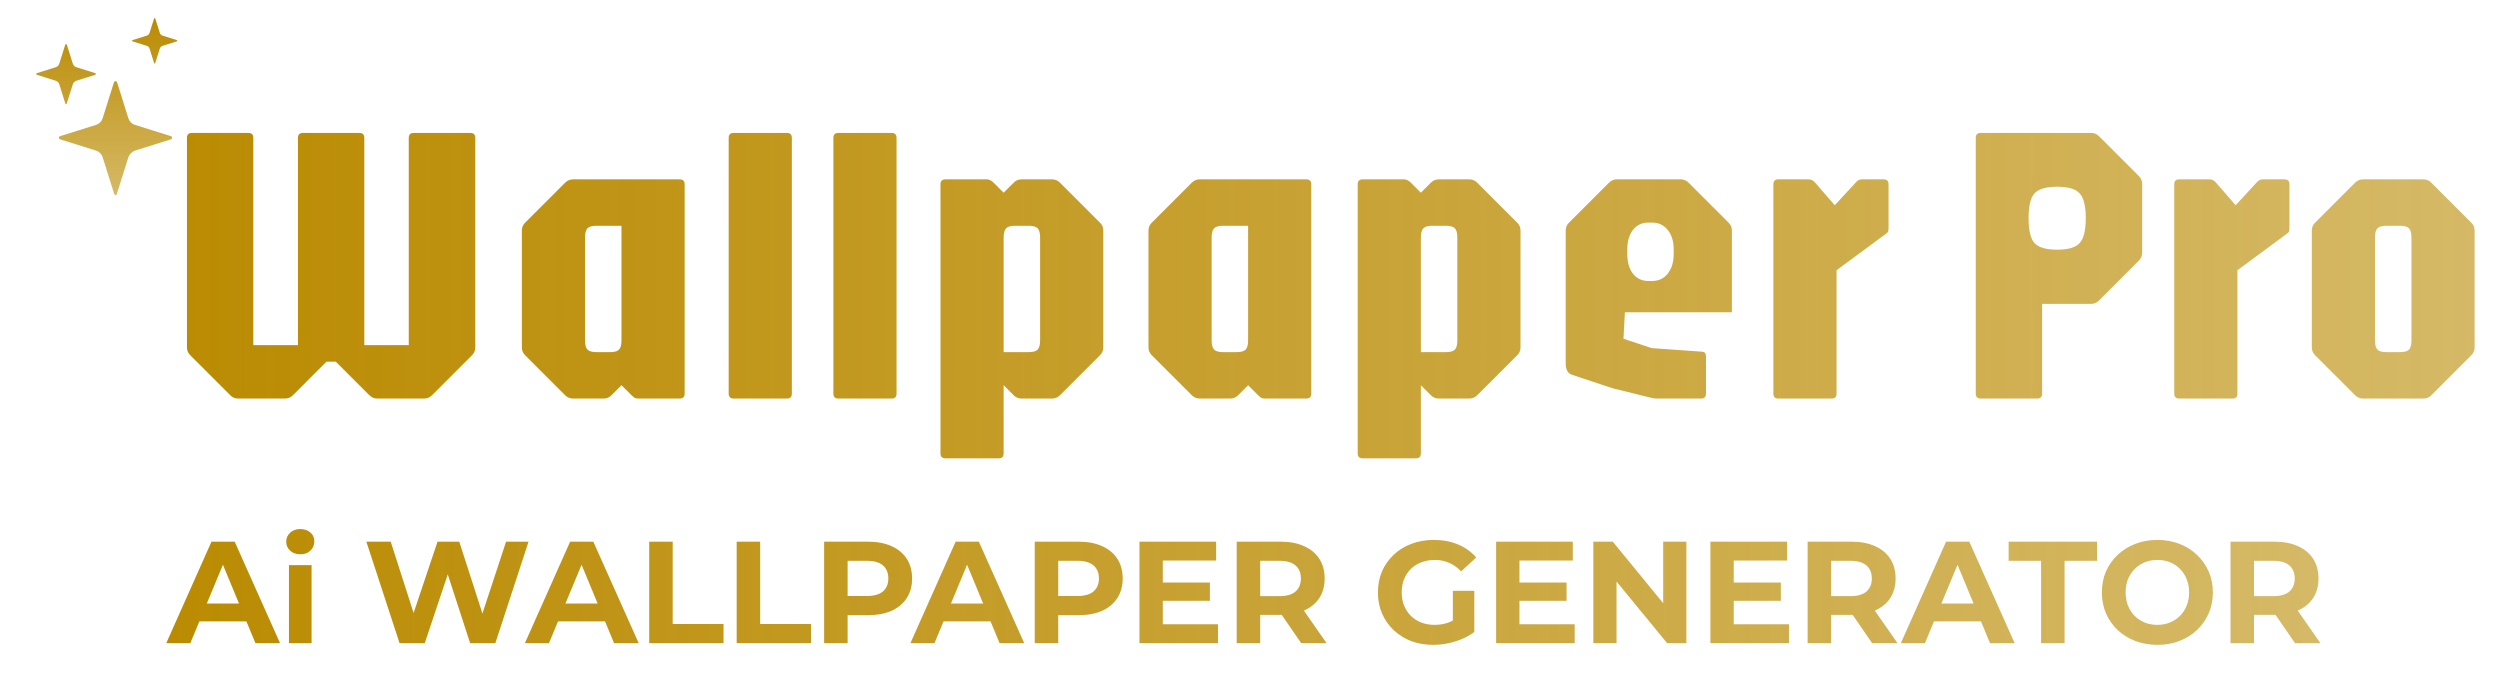
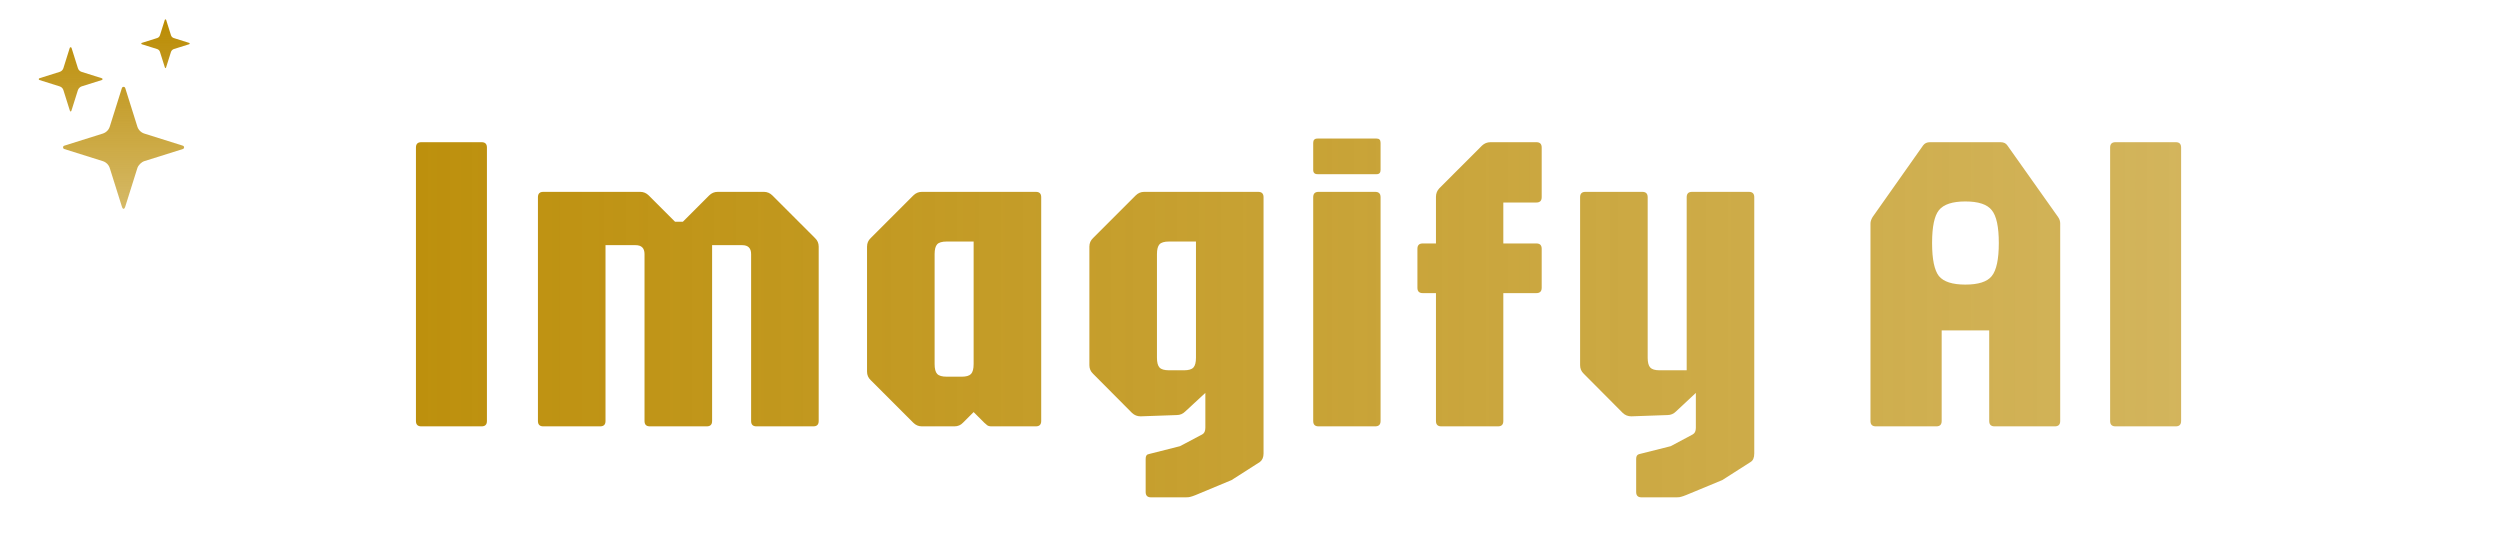
- <svg xmlns="http://www.w3.org/2000/svg" width="276" height="75" viewBox="0 0 276 75" fill="none">
-   <path fill-rule="evenodd" clip-rule="evenodd" d="M17.076 2C17.045 2 17.017 2.02 17.008 2.051L16.508 3.639C16.465 3.776 16.357 3.884 16.22 3.927L14.632 4.427C14.564 4.447 14.564 4.544 14.632 4.565L16.22 5.064C16.357 5.108 16.465 5.215 16.508 5.353L17.008 6.941C17.046 7.062 17.108 7.062 17.146 6.941C17.312 6.412 17.478 5.882 17.645 5.353C17.683 5.232 17.812 5.102 17.934 5.064L19.522 4.565C19.59 4.544 19.59 4.447 19.522 4.427L17.934 3.927C17.796 3.884 17.689 3.776 17.645 3.639L17.146 2.051C17.136 2.02 17.108 2 17.076 2ZM7.291 4.875C7.249 4.875 7.213 4.903 7.2 4.942L6.542 7.036C6.484 7.218 6.342 7.36 6.161 7.417L4.067 8.076C3.978 8.104 3.978 8.23 4.067 8.257L6.161 8.916C6.342 8.973 6.484 9.114 6.542 9.296L7.2 11.39C7.25 11.55 7.332 11.55 7.382 11.39C7.602 10.692 7.821 9.994 8.041 9.296C8.091 9.136 8.261 8.966 8.421 8.916L10.515 8.257C10.604 8.23 10.604 8.103 10.515 8.076L8.421 7.417C8.239 7.36 8.097 7.218 8.041 7.036L7.382 4.942C7.369 4.903 7.333 4.875 7.291 4.875ZM12.752 8.962C12.673 8.962 12.603 9.014 12.579 9.089L11.33 13.063C11.222 13.407 10.952 13.677 10.608 13.785L6.635 15.034C6.466 15.087 6.466 15.326 6.635 15.38L10.608 16.629C10.952 16.738 11.222 17.007 11.33 17.351L12.579 21.324C12.674 21.628 12.829 21.628 12.925 21.324C13.341 20 13.757 18.676 14.174 17.351C14.269 17.047 14.592 16.724 14.896 16.629L18.869 15.38C19.039 15.327 19.039 15.088 18.869 15.034L14.896 13.785C14.552 13.677 14.282 13.407 14.174 13.063L12.925 9.089C12.901 9.014 12.831 8.962 12.752 8.962Z" fill="url(#paint0_linear_56_883)" />
-   <path d="M26.294 44C25.942 44 25.649 43.875 25.414 43.626L21.014 39.226C20.765 38.991 20.64 38.698 20.64 38.346V15.224C20.64 14.857 20.823 14.674 21.19 14.674H27.416C27.783 14.674 27.966 14.857 27.966 15.224V38.104H32.894V15.224C32.894 14.857 33.077 14.674 33.444 14.674H39.67C40.037 14.674 40.22 14.857 40.22 15.224V38.104H45.126V15.224C45.126 14.857 45.309 14.674 45.676 14.674H51.924C52.291 14.674 52.474 14.857 52.474 15.224V38.346C52.474 38.698 52.349 38.991 52.1 39.226L47.7 43.626C47.451 43.875 47.157 44 46.82 44H41.65C41.313 44 41.019 43.875 40.77 43.626L37.074 39.93H36.04L32.344 43.626C32.095 43.875 31.801 44 31.464 44H26.294ZM63.265 44C62.928 44 62.634 43.875 62.385 43.626L57.985 39.226C57.736 38.991 57.611 38.698 57.611 38.346V25.454C57.611 25.102 57.736 24.809 57.985 24.574L62.385 20.174C62.634 19.925 62.928 19.8 63.265 19.8H75.035C75.402 19.8 75.585 19.983 75.585 20.35V43.45C75.585 43.817 75.402 44 75.035 44H70.459C70.268 44 70.122 43.963 70.019 43.89C69.931 43.817 69.828 43.729 69.711 43.626L68.611 42.526L67.511 43.626C67.276 43.875 66.983 44 66.631 44H63.265ZM65.839 38.874H67.379C67.848 38.874 68.171 38.779 68.347 38.588C68.523 38.397 68.611 38.06 68.611 37.576V24.926H65.839C65.355 24.926 65.025 25.021 64.849 25.212C64.673 25.403 64.585 25.74 64.585 26.224V37.576C64.585 38.06 64.673 38.397 64.849 38.588C65.025 38.779 65.355 38.874 65.839 38.874ZM80.996 44C80.63 44 80.446 43.817 80.446 43.45V15.224C80.446 14.857 80.63 14.674 80.996 14.674H86.87C87.237 14.674 87.42 14.857 87.42 15.224V43.45C87.42 43.817 87.237 44 86.87 44H80.996ZM92.555 44C92.188 44 92.005 43.817 92.005 43.45V15.224C92.005 14.857 92.188 14.674 92.555 14.674H98.429C98.796 14.674 98.979 14.857 98.979 15.224V43.45C98.979 43.817 98.796 44 98.429 44H92.555ZM104.378 50.6C104.011 50.6 103.828 50.417 103.828 50.05V20.35C103.828 19.983 104.011 19.8 104.378 19.8H108.932C109.196 19.8 109.452 19.925 109.702 20.174L110.802 21.274L111.902 20.174C112.136 19.925 112.43 19.8 112.782 19.8H116.148C116.485 19.8 116.778 19.925 117.028 20.174L121.428 24.574C121.677 24.809 121.802 25.102 121.802 25.454V38.346C121.802 38.698 121.677 38.991 121.428 39.226L117.028 43.626C116.778 43.875 116.485 44 116.148 44H112.782C112.43 44 112.136 43.875 111.902 43.626L110.802 42.526V50.05C110.802 50.417 110.618 50.6 110.252 50.6H104.378ZM110.802 38.874H113.574C114.058 38.874 114.388 38.779 114.564 38.588C114.74 38.397 114.828 38.06 114.828 37.576V26.224C114.828 25.74 114.74 25.403 114.564 25.212C114.388 25.021 114.058 24.926 113.574 24.926H112.034C111.564 24.926 111.242 25.021 111.066 25.212C110.89 25.403 110.802 25.74 110.802 26.224V38.874ZM132.445 44C132.107 44 131.814 43.875 131.565 43.626L127.165 39.226C126.915 38.991 126.791 38.698 126.791 38.346V25.454C126.791 25.102 126.915 24.809 127.165 24.574L131.565 20.174C131.814 19.925 132.107 19.8 132.445 19.8H144.215C144.581 19.8 144.765 19.983 144.765 20.35V43.45C144.765 43.817 144.581 44 144.215 44H139.639C139.448 44 139.301 43.963 139.199 43.89C139.111 43.817 139.008 43.729 138.891 43.626L137.791 42.526L136.691 43.626C136.456 43.875 136.163 44 135.811 44H132.445ZM135.019 38.874H136.559C137.028 38.874 137.351 38.779 137.527 38.588C137.703 38.397 137.791 38.06 137.791 37.576V24.926H135.019C134.535 24.926 134.205 25.021 134.029 25.212C133.853 25.403 133.765 25.74 133.765 26.224V37.576C133.765 38.06 133.853 38.397 134.029 38.588C134.205 38.779 134.535 38.874 135.019 38.874ZM150.44 50.6C150.073 50.6 149.89 50.417 149.89 50.05V20.35C149.89 19.983 150.073 19.8 150.44 19.8H154.994C155.258 19.8 155.515 19.925 155.764 20.174L156.864 21.274L157.964 20.174C158.199 19.925 158.492 19.8 158.844 19.8H162.21C162.547 19.8 162.841 19.925 163.09 20.174L167.49 24.574C167.739 24.809 167.864 25.102 167.864 25.454V38.346C167.864 38.698 167.739 38.991 167.49 39.226L163.09 43.626C162.841 43.875 162.547 44 162.21 44H158.844C158.492 44 158.199 43.875 157.964 43.626L156.864 42.526V50.05C156.864 50.417 156.681 50.6 156.314 50.6H150.44ZM156.864 38.874H159.636C160.12 38.874 160.45 38.779 160.626 38.588C160.802 38.397 160.89 38.06 160.89 37.576V26.224C160.89 25.74 160.802 25.403 160.626 25.212C160.45 25.021 160.12 24.926 159.636 24.926H158.096C157.627 24.926 157.304 25.021 157.128 25.212C156.952 25.403 156.864 25.74 156.864 26.224V38.874ZM182.863 44C182.717 44 182.555 43.978 182.379 43.934C182.218 43.89 182.064 43.853 181.917 43.824L178.001 42.856L173.513 41.36C173.073 41.213 172.853 40.788 172.853 40.084V25.454C172.853 25.102 172.978 24.809 173.227 24.574L177.627 20.174C177.877 19.925 178.17 19.8 178.507 19.8H185.547C185.885 19.8 186.178 19.925 186.427 20.174L190.827 24.574C191.077 24.809 191.201 25.102 191.201 25.454V34.474H179.387L179.233 37.4L182.357 38.434L187.967 38.83C188.217 38.874 188.341 39.043 188.341 39.336V43.45C188.341 43.817 188.158 44 187.791 44H182.863ZM181.983 31.02H182.401C183.12 31.02 183.692 30.749 184.117 30.206C184.557 29.663 184.777 28.93 184.777 28.006V27.566C184.777 26.657 184.557 25.931 184.117 25.388C183.692 24.845 183.12 24.574 182.401 24.574H181.961C181.257 24.574 180.693 24.845 180.267 25.388C179.857 25.931 179.651 26.657 179.651 27.566V28.006C179.651 28.93 179.857 29.663 180.267 30.206C180.693 30.749 181.265 31.02 181.983 31.02ZM196.331 44C195.964 44 195.781 43.817 195.781 43.45V20.35C195.781 19.983 195.964 19.8 196.331 19.8H199.675C199.953 19.8 200.195 19.925 200.401 20.174L202.557 22.66L204.955 20.064C205.116 19.888 205.321 19.8 205.571 19.8H207.947C208.313 19.8 208.497 19.983 208.497 20.35V25.08C208.497 25.315 208.482 25.476 208.453 25.564C208.423 25.637 208.343 25.718 208.211 25.806L202.755 29.832V43.45C202.755 43.817 202.571 44 202.205 44H196.331ZM218.674 44C218.308 44 218.124 43.817 218.124 43.45V15.224C218.124 14.857 218.308 14.674 218.674 14.674H230.84C231.192 14.674 231.486 14.791 231.72 15.026L236.12 19.426C236.37 19.675 236.494 19.969 236.494 20.306V27.896C236.494 28.248 236.37 28.541 236.12 28.776L231.72 33.176C231.486 33.425 231.192 33.55 230.84 33.55H225.45V43.45C225.45 43.817 225.267 44 224.9 44H218.674ZM227.1 27.566C228.318 27.566 229.146 27.324 229.586 26.84C230.041 26.356 230.268 25.439 230.268 24.09C230.268 22.741 230.041 21.824 229.586 21.34C229.146 20.856 228.318 20.614 227.1 20.614C225.898 20.614 225.069 20.856 224.614 21.34C224.174 21.824 223.954 22.741 223.954 24.09C223.954 25.439 224.174 26.356 224.614 26.84C225.069 27.324 225.898 27.566 227.1 27.566ZM240.588 44C240.222 44 240.038 43.817 240.038 43.45V20.35C240.038 19.983 240.222 19.8 240.588 19.8H243.932C244.211 19.8 244.453 19.925 244.658 20.174L246.814 22.66L249.212 20.064C249.374 19.888 249.579 19.8 249.828 19.8H252.204C252.571 19.8 252.754 19.983 252.754 20.35V25.08C252.754 25.315 252.74 25.476 252.71 25.564C252.681 25.637 252.6 25.718 252.468 25.806L247.012 29.832V43.45C247.012 43.817 246.829 44 246.462 44H240.588ZM260.878 44C260.541 44 260.248 43.875 259.998 43.626L255.598 39.226C255.349 38.991 255.224 38.698 255.224 38.346V25.454C255.224 25.102 255.349 24.809 255.598 24.574L259.998 20.174C260.248 19.925 260.541 19.8 260.878 19.8H267.544C267.896 19.8 268.19 19.925 268.424 20.174L272.824 24.574C273.074 24.809 273.198 25.102 273.198 25.454V38.346C273.198 38.698 273.074 38.991 272.824 39.226L268.424 43.626C268.19 43.875 267.896 44 267.544 44H260.878ZM263.452 38.874H264.992C265.462 38.874 265.784 38.779 265.96 38.588C266.136 38.397 266.224 38.06 266.224 37.576V26.224C266.224 25.74 266.136 25.403 265.96 25.212C265.784 25.021 265.462 24.926 264.992 24.926H263.452C262.968 24.926 262.638 25.021 262.462 25.212C262.286 25.403 262.198 25.74 262.198 26.224V37.576C262.198 38.06 262.286 38.397 262.462 38.588C262.638 38.779 262.968 38.874 263.452 38.874Z" fill="url(#paint1_linear_56_883)" />
-   <path d="M18.356 71L23.348 59.8H25.908L30.916 71H28.196L24.1 61.112H25.124L21.012 71H18.356ZM20.852 68.6L21.54 66.632H27.3L28.004 68.6H20.852ZM31.902 71V62.392H34.398V71H31.902ZM33.15 61.192C32.691 61.192 32.318 61.059 32.03 60.792C31.742 60.525 31.598 60.195 31.598 59.8C31.598 59.405 31.742 59.075 32.03 58.808C32.318 58.541 32.691 58.408 33.15 58.408C33.609 58.408 33.982 58.536 34.27 58.792C34.558 59.037 34.702 59.357 34.702 59.752C34.702 60.168 34.558 60.515 34.27 60.792C33.993 61.059 33.619 61.192 33.15 61.192ZM44.11 71L40.446 59.8H43.134L46.318 69.72H44.974L48.302 59.8H50.702L53.902 69.72H52.606L55.87 59.8H58.35L54.686 71H51.902L49.07 62.296H49.806L46.894 71H44.11ZM57.95 71L62.942 59.8H65.502L70.51 71H67.79L63.694 61.112H64.718L60.606 71H57.95ZM60.446 68.6L61.134 66.632H66.894L67.598 68.6H60.446ZM71.672 71V59.8H74.264V68.888H79.88V71H71.672ZM81.328 71V59.8H83.92V68.888H89.536V71H81.328ZM90.984 71V59.8H95.832C96.835 59.8 97.699 59.965 98.424 60.296C99.15 60.616 99.71 61.08 100.104 61.688C100.499 62.296 100.696 63.021 100.696 63.864C100.696 64.696 100.499 65.416 100.104 66.024C99.71 66.632 99.15 67.101 98.424 67.432C97.699 67.752 96.835 67.912 95.832 67.912H92.424L93.576 66.744V71H90.984ZM93.576 67.032L92.424 65.8H95.688C96.488 65.8 97.086 65.629 97.48 65.288C97.875 64.947 98.072 64.472 98.072 63.864C98.072 63.245 97.875 62.765 97.48 62.424C97.086 62.083 96.488 61.912 95.688 61.912H92.424L93.576 60.68V67.032ZM100.512 71L105.504 59.8H108.064L113.072 71H110.352L106.256 61.112H107.28L103.168 71H100.512ZM103.008 68.6L103.696 66.632H109.456L110.16 68.6H103.008ZM114.234 71V59.8H119.082C120.085 59.8 120.949 59.965 121.674 60.296C122.4 60.616 122.96 61.08 123.354 61.688C123.749 62.296 123.946 63.021 123.946 63.864C123.946 64.696 123.749 65.416 123.354 66.024C122.96 66.632 122.4 67.101 121.674 67.432C120.949 67.752 120.085 67.912 119.082 67.912H115.674L116.826 66.744V71H114.234ZM116.826 67.032L115.674 65.8H118.938C119.738 65.8 120.336 65.629 120.73 65.288C121.125 64.947 121.322 64.472 121.322 63.864C121.322 63.245 121.125 62.765 120.73 62.424C120.336 62.083 119.738 61.912 118.938 61.912H115.674L116.826 60.68V67.032ZM128.181 64.312H133.573V66.328H128.181V64.312ZM128.373 68.92H134.469V71H125.797V59.8H134.261V61.88H128.373V68.92ZM136.531 71V59.8H141.379C142.382 59.8 143.246 59.965 143.971 60.296C144.696 60.616 145.256 61.08 145.651 61.688C146.046 62.296 146.243 63.021 146.243 63.864C146.243 64.696 146.046 65.416 145.651 66.024C145.256 66.621 144.696 67.08 143.971 67.4C143.246 67.72 142.382 67.88 141.379 67.88H137.971L139.123 66.744V71H136.531ZM143.651 71L140.851 66.936H143.619L146.451 71H143.651ZM139.123 67.032L137.971 65.816H141.235C142.035 65.816 142.632 65.645 143.027 65.304C143.422 64.952 143.619 64.472 143.619 63.864C143.619 63.245 143.422 62.765 143.027 62.424C142.632 62.083 142.035 61.912 141.235 61.912H137.971L139.123 60.68V67.032ZM158.236 71.192C157.351 71.192 156.535 71.053 155.788 70.776C155.052 70.488 154.407 70.083 153.852 69.56C153.308 69.037 152.881 68.424 152.572 67.72C152.273 67.016 152.124 66.243 152.124 65.4C152.124 64.557 152.273 63.784 152.572 63.08C152.881 62.376 153.313 61.763 153.868 61.24C154.423 60.717 155.073 60.317 155.82 60.04C156.567 59.752 157.388 59.608 158.284 59.608C159.276 59.608 160.167 59.773 160.956 60.104C161.756 60.435 162.428 60.915 162.972 61.544L161.308 63.08C160.903 62.653 160.46 62.339 159.98 62.136C159.5 61.923 158.977 61.816 158.412 61.816C157.868 61.816 157.372 61.901 156.924 62.072C156.476 62.243 156.087 62.488 155.756 62.808C155.436 63.128 155.185 63.507 155.004 63.944C154.833 64.381 154.748 64.867 154.748 65.4C154.748 65.923 154.833 66.403 155.004 66.84C155.185 67.277 155.436 67.661 155.756 67.992C156.087 68.312 156.471 68.557 156.908 68.728C157.356 68.899 157.847 68.984 158.38 68.984C158.892 68.984 159.388 68.904 159.868 68.744C160.359 68.573 160.833 68.291 161.292 67.896L162.764 69.768C162.156 70.227 161.447 70.579 160.636 70.824C159.836 71.069 159.036 71.192 158.236 71.192ZM160.396 69.432V65.224H162.764V69.768L160.396 69.432ZM167.556 64.312H172.948V66.328H167.556V64.312ZM167.748 68.92H173.844V71H165.172V59.8H173.636V61.88H167.748V68.92ZM175.906 71V59.8H178.05L184.658 67.864H183.618V59.8H186.178V71H184.05L177.426 62.936H178.466V71H175.906ZM191.212 64.312H196.604V66.328H191.212V64.312ZM191.404 68.92H197.5V71H188.828V59.8H197.292V61.88H191.404V68.92ZM199.562 71V59.8H204.41C205.413 59.8 206.277 59.965 207.002 60.296C207.728 60.616 208.288 61.08 208.682 61.688C209.077 62.296 209.274 63.021 209.274 63.864C209.274 64.696 209.077 65.416 208.682 66.024C208.288 66.621 207.728 67.08 207.002 67.4C206.277 67.72 205.413 67.88 204.41 67.88H201.002L202.154 66.744V71H199.562ZM206.682 71L203.882 66.936H206.65L209.482 71H206.682ZM202.154 67.032L201.002 65.816H204.266C205.066 65.816 205.664 65.645 206.058 65.304C206.453 64.952 206.65 64.472 206.65 63.864C206.65 63.245 206.453 62.765 206.058 62.424C205.664 62.083 205.066 61.912 204.266 61.912H201.002L202.154 60.68V67.032ZM209.856 71L214.848 59.8H217.408L222.416 71H219.696L215.6 61.112H216.624L212.512 71H209.856ZM212.352 68.6L213.04 66.632H218.8L219.504 68.6H212.352ZM225.336 71V61.912H221.752V59.8H231.512V61.912H227.928V71H225.336ZM238.19 71.192C237.305 71.192 236.483 71.048 235.726 70.76C234.979 70.472 234.329 70.067 233.774 69.544C233.23 69.021 232.803 68.408 232.494 67.704C232.195 67 232.046 66.232 232.046 65.4C232.046 64.568 232.195 63.8 232.494 63.096C232.803 62.392 233.235 61.779 233.79 61.256C234.345 60.733 234.995 60.328 235.742 60.04C236.489 59.752 237.299 59.608 238.174 59.608C239.059 59.608 239.87 59.752 240.606 60.04C241.353 60.328 241.998 60.733 242.542 61.256C243.097 61.779 243.529 62.392 243.838 63.096C244.147 63.789 244.302 64.557 244.302 65.4C244.302 66.232 244.147 67.005 243.838 67.72C243.529 68.424 243.097 69.037 242.542 69.56C241.998 70.072 241.353 70.472 240.606 70.76C239.87 71.048 239.065 71.192 238.19 71.192ZM238.174 68.984C238.675 68.984 239.134 68.899 239.55 68.728C239.977 68.557 240.35 68.312 240.67 67.992C240.99 67.672 241.235 67.293 241.406 66.856C241.587 66.419 241.678 65.933 241.678 65.4C241.678 64.867 241.587 64.381 241.406 63.944C241.235 63.507 240.99 63.128 240.67 62.808C240.361 62.488 239.993 62.243 239.566 62.072C239.139 61.901 238.675 61.816 238.174 61.816C237.673 61.816 237.209 61.901 236.782 62.072C236.366 62.243 235.998 62.488 235.678 62.808C235.358 63.128 235.107 63.507 234.926 63.944C234.755 64.381 234.67 64.867 234.67 65.4C234.67 65.923 234.755 66.408 234.926 66.856C235.107 67.293 235.353 67.672 235.662 67.992C235.982 68.312 236.355 68.557 236.782 68.728C237.209 68.899 237.673 68.984 238.174 68.984ZM246.25 71V59.8H251.098C252.101 59.8 252.965 59.965 253.69 60.296C254.415 60.616 254.975 61.08 255.37 61.688C255.765 62.296 255.962 63.021 255.962 63.864C255.962 64.696 255.765 65.416 255.37 66.024C254.975 66.621 254.415 67.08 253.69 67.4C252.965 67.72 252.101 67.88 251.098 67.88H247.69L248.842 66.744V71H246.25ZM253.37 71L250.57 66.936H253.338L256.17 71H253.37ZM248.842 67.032L247.69 65.816H250.954C251.754 65.816 252.351 65.645 252.746 65.304C253.141 64.952 253.338 64.472 253.338 63.864C253.338 63.245 253.141 62.765 252.746 62.424C252.351 62.083 251.754 61.912 250.954 61.912H247.69L248.842 60.68V67.032Z" fill="url(#paint2_linear_56_883)" />
+ <svg xmlns="http://www.w3.org/2000/svg" width="258" height="55" viewBox="0 0 258 55" fill="none">
+   <path fill-rule="evenodd" clip-rule="evenodd" d="M17.076 2C17.045 2 17.017 2.02 17.008 2.051L16.508 3.639C16.465 3.776 16.357 3.884 16.22 3.927L14.632 4.427C14.564 4.447 14.564 4.544 14.632 4.565L16.22 5.064C16.357 5.108 16.465 5.215 16.508 5.353L17.008 6.941C17.046 7.062 17.108 7.062 17.146 6.941C17.312 6.412 17.478 5.882 17.645 5.353C17.683 5.232 17.812 5.102 17.934 5.064L19.522 4.565C19.59 4.544 19.59 4.447 19.522 4.427L17.934 3.927C17.796 3.884 17.689 3.776 17.645 3.639L17.146 2.051C17.136 2.02 17.108 2 17.076 2ZM7.291 4.875C7.249 4.875 7.213 4.903 7.2 4.942L6.542 7.036C6.484 7.218 6.342 7.36 6.161 7.417L4.067 8.076C3.978 8.104 3.978 8.23 4.067 8.257L6.161 8.916C6.342 8.973 6.484 9.114 6.542 9.296L7.2 11.39C7.25 11.55 7.332 11.55 7.382 11.39C7.602 10.692 7.821 9.994 8.041 9.296C8.091 9.136 8.261 8.966 8.421 8.916L10.515 8.257C10.604 8.23 10.604 8.103 10.515 8.076L8.421 7.417C8.239 7.36 8.097 7.218 8.041 7.036L7.382 4.942C7.369 4.903 7.333 4.875 7.291 4.875ZM12.752 8.962C12.673 8.962 12.603 9.014 12.579 9.089L11.33 13.063C11.222 13.407 10.952 13.677 10.608 13.785L6.635 15.034C6.466 15.087 6.466 15.326 6.635 15.38L10.608 16.629C10.952 16.738 11.222 17.007 11.33 17.351L12.579 21.324C12.674 21.628 12.829 21.628 12.925 21.324C13.341 20 13.757 18.676 14.174 17.351C14.269 17.047 14.592 16.724 14.896 16.629L18.869 15.38C19.039 15.327 19.039 15.088 18.869 15.034L14.896 13.785C14.552 13.677 14.282 13.407 14.174 13.063L12.925 9.089C12.901 9.014 12.831 8.962 12.752 8.962Z" fill="url(#paint0_linear_56_884)" />
+   <path d="M43.475 44C43.108 44 42.925 43.817 42.925 43.45V15.224C42.925 14.857 43.108 14.674 43.475 14.674H49.701C50.068 14.674 50.251 14.857 50.251 15.224V43.45C50.251 43.817 50.068 44 49.701 44H43.475ZM56.065 44C55.698 44 55.515 43.817 55.515 43.45V20.35C55.515 19.983 55.698 19.8 56.065 19.8H66.075C66.412 19.8 66.706 19.925 66.955 20.174L69.661 22.88H70.475L73.181 20.174C73.43 19.925 73.724 19.8 74.061 19.8H78.835C79.172 19.8 79.466 19.925 79.715 20.174L84.115 24.574C84.364 24.809 84.489 25.102 84.489 25.454V43.45C84.489 43.817 84.306 44 83.939 44H78.065C77.698 44 77.515 43.817 77.515 43.45V26.224C77.515 25.608 77.207 25.3 76.591 25.3H73.489V43.45C73.489 43.817 73.306 44 72.939 44H67.065C66.698 44 66.515 43.817 66.515 43.45V26.224C66.515 25.608 66.207 25.3 65.591 25.3H62.489V43.45C62.489 43.817 62.306 44 61.939 44H56.065ZM95.132 44C94.795 44 94.501 43.875 94.252 43.626L89.852 39.226C89.603 38.991 89.478 38.698 89.478 38.346V25.454C89.478 25.102 89.603 24.809 89.852 24.574L94.252 20.174C94.501 19.925 94.795 19.8 95.132 19.8H106.902C107.269 19.8 107.452 19.983 107.452 20.35V43.45C107.452 43.817 107.269 44 106.902 44H102.326C102.136 44 101.989 43.963 101.886 43.89C101.798 43.817 101.696 43.729 101.578 43.626L100.478 42.526L99.378 43.626C99.144 43.875 98.85 44 98.498 44H95.132ZM97.706 38.874H99.246C99.716 38.874 100.038 38.779 100.214 38.588C100.39 38.397 100.478 38.06 100.478 37.576V24.926H97.706C97.222 24.926 96.892 25.021 96.716 25.212C96.54 25.403 96.452 25.74 96.452 26.224V37.576C96.452 38.06 96.54 38.397 96.716 38.588C96.892 38.779 97.222 38.874 97.706 38.874ZM118.782 51.326C118.415 51.326 118.232 51.143 118.232 50.776V47.344C118.232 47.051 118.342 46.889 118.562 46.86L121.774 46.046L124.062 44.836C124.282 44.719 124.392 44.491 124.392 44.154V40.546L122.324 42.46C122.074 42.709 121.781 42.834 121.444 42.834L117.704 42.966C117.366 42.966 117.073 42.849 116.824 42.614L112.798 38.566C112.548 38.331 112.424 38.038 112.424 37.686V25.454C112.424 25.102 112.548 24.809 112.798 24.574L117.198 20.174C117.447 19.925 117.74 19.8 118.078 19.8H129.848C130.214 19.8 130.398 19.983 130.398 20.35V46.794C130.398 47.19 130.273 47.483 130.024 47.674L127.098 49.544L123.402 51.084C123.182 51.172 123.013 51.231 122.896 51.26C122.793 51.304 122.617 51.326 122.367 51.326H118.782ZM120.652 38.214H122.192C122.661 38.214 122.984 38.119 123.16 37.928C123.336 37.737 123.424 37.4 123.424 36.916V24.926H120.652C120.168 24.926 119.838 25.021 119.662 25.212C119.486 25.403 119.398 25.74 119.398 26.224V36.916C119.398 37.4 119.486 37.737 119.662 37.928C119.838 38.119 120.168 38.214 120.652 38.214ZM136.073 44C135.706 44 135.523 43.817 135.523 43.45V20.35C135.523 19.983 135.706 19.8 136.073 19.8H141.925C142.291 19.8 142.475 19.983 142.475 20.35V43.45C142.475 43.817 142.291 44 141.925 44H136.073ZM135.963 17.974C135.669 17.974 135.523 17.827 135.523 17.534V14.74C135.523 14.447 135.669 14.3 135.963 14.3H142.079C142.343 14.3 142.475 14.447 142.475 14.74V17.534C142.475 17.827 142.343 17.974 142.079 17.974H135.963ZM148.741 44C148.374 44 148.191 43.817 148.191 43.45V20.306C148.191 19.969 148.308 19.675 148.543 19.426L152.943 15.026C153.192 14.791 153.486 14.674 153.823 14.674H158.553C158.92 14.674 159.103 14.857 159.103 15.224V20.35C159.103 20.717 158.92 20.9 158.553 20.9H155.143V43.45C155.143 43.817 154.96 44 154.593 44H148.741ZM146.827 30.25C146.46 30.25 146.277 30.067 146.277 29.7V25.674C146.277 25.307 146.46 25.124 146.827 25.124H158.553C158.92 25.124 159.103 25.307 159.103 25.674V29.7C159.103 30.067 158.92 30.25 158.553 30.25H146.827ZM169.402 51.326C169.035 51.326 168.852 51.143 168.852 50.776V47.344C168.852 47.065 168.962 46.904 169.182 46.86L172.416 46.046L174.682 44.836C174.902 44.719 175.012 44.491 175.012 44.154V40.546L172.966 42.46C172.716 42.709 172.423 42.834 172.086 42.834L168.346 42.966C168.008 42.966 167.715 42.849 167.466 42.614L163.44 38.566C163.19 38.331 163.066 38.038 163.066 37.686V20.35C163.066 19.983 163.249 19.8 163.616 19.8H169.49C169.856 19.8 170.04 19.983 170.04 20.35V36.916C170.04 37.4 170.128 37.737 170.304 37.928C170.48 38.119 170.802 38.214 171.272 38.214H174.066V20.35C174.066 19.983 174.249 19.8 174.616 19.8H180.49C180.856 19.8 181.04 19.983 181.04 20.35V46.794C181.04 47.234 180.915 47.527 180.666 47.674L177.74 49.544L174.022 51.084C173.802 51.172 173.633 51.231 173.516 51.26C173.413 51.304 173.244 51.326 173.01 51.326H169.402ZM193.583 44C193.216 44 193.033 43.817 193.033 43.45V23.056C193.033 22.865 193.106 22.645 193.253 22.396L198.467 15.004C198.628 14.784 198.863 14.674 199.171 14.674H206.453C206.776 14.674 207.01 14.784 207.157 15.004L212.393 22.396C212.54 22.601 212.613 22.821 212.613 23.056V43.45C212.613 43.817 212.43 44 212.063 44H205.837C205.47 44 205.287 43.817 205.287 43.45V34.1H200.381V43.45C200.381 43.817 200.198 44 199.831 44H193.583ZM202.823 29.37C204.172 29.37 205.082 29.077 205.551 28.49C206.035 27.889 206.277 26.752 206.277 25.08C206.277 23.408 206.035 22.279 205.551 21.692C205.082 21.091 204.172 20.79 202.823 20.79C201.488 20.79 200.579 21.091 200.095 21.692C199.626 22.279 199.391 23.408 199.391 25.08C199.391 26.752 199.626 27.889 200.095 28.49C200.579 29.077 201.488 29.37 202.823 29.37ZM218.315 44C217.948 44 217.765 43.817 217.765 43.45V15.224C217.765 14.857 217.948 14.674 218.315 14.674H224.541C224.908 14.674 225.091 14.857 225.091 15.224V43.45C225.091 43.817 224.908 44 224.541 44H218.315Z" fill="url(#paint1_linear_56_884)" />
  <defs>
-     <linearGradient id="paint0_linear_56_883" x1="11.787" y1="2" x2="11.787" y2="21.552" gradientUnits="userSpaceOnUse">
+     <linearGradient id="paint0_linear_56_884" x1="11.787" y1="2" x2="11.787" y2="21.552" gradientUnits="userSpaceOnUse">
      <stop stop-color="#BA8B02" />
      <stop offset="1" stop-color="#BA8B02" stop-opacity="0.6" />
    </linearGradient>
-     <linearGradient id="paint1_linear_56_883" x1="18" y1="27.5" x2="276" y2="27.5" gradientUnits="userSpaceOnUse">
-       <stop stop-color="#BA8B02" />
-       <stop offset="1" stop-color="#BA8B02" stop-opacity="0.6" />
-     </linearGradient>
-     <linearGradient id="paint2_linear_56_883" x1="18.5" y1="65" x2="257.5" y2="65" gradientUnits="userSpaceOnUse">
+     <linearGradient id="paint1_linear_56_884" x1="18" y1="27.5" x2="250" y2="27.5" gradientUnits="userSpaceOnUse">
      <stop stop-color="#BA8B02" />
      <stop offset="1" stop-color="#BA8B02" stop-opacity="0.6" />
    </linearGradient>
  </defs>
</svg>
